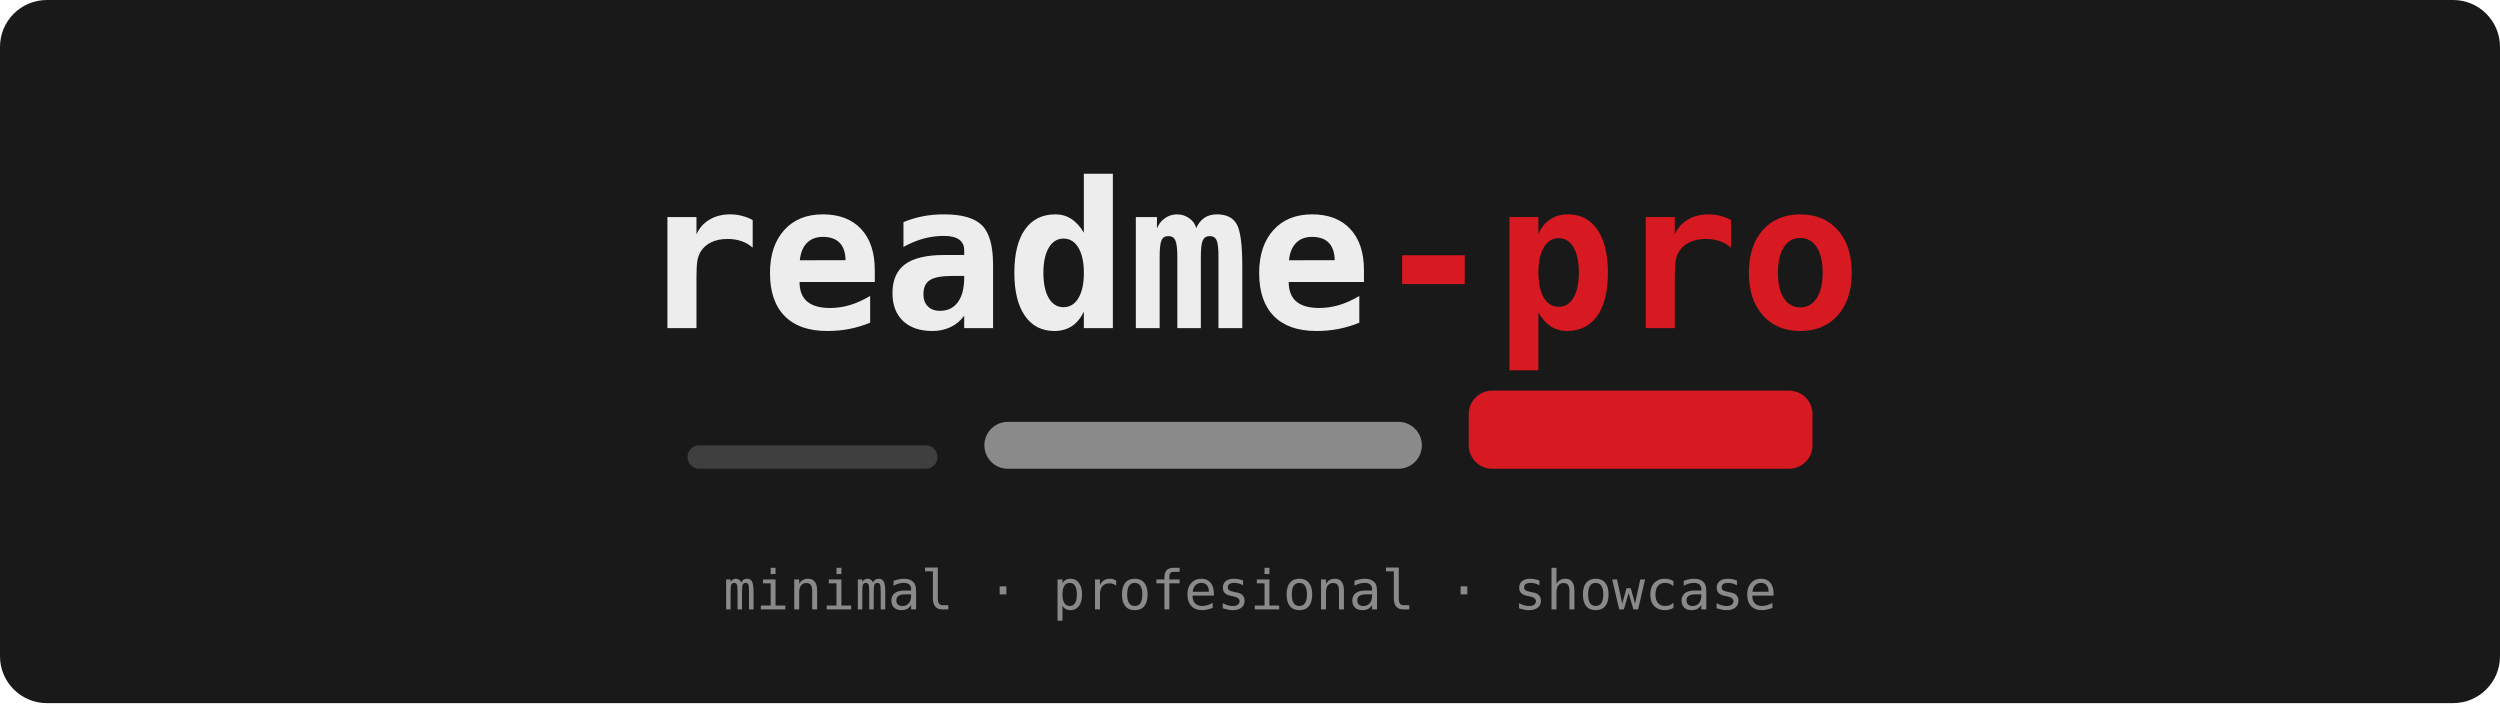
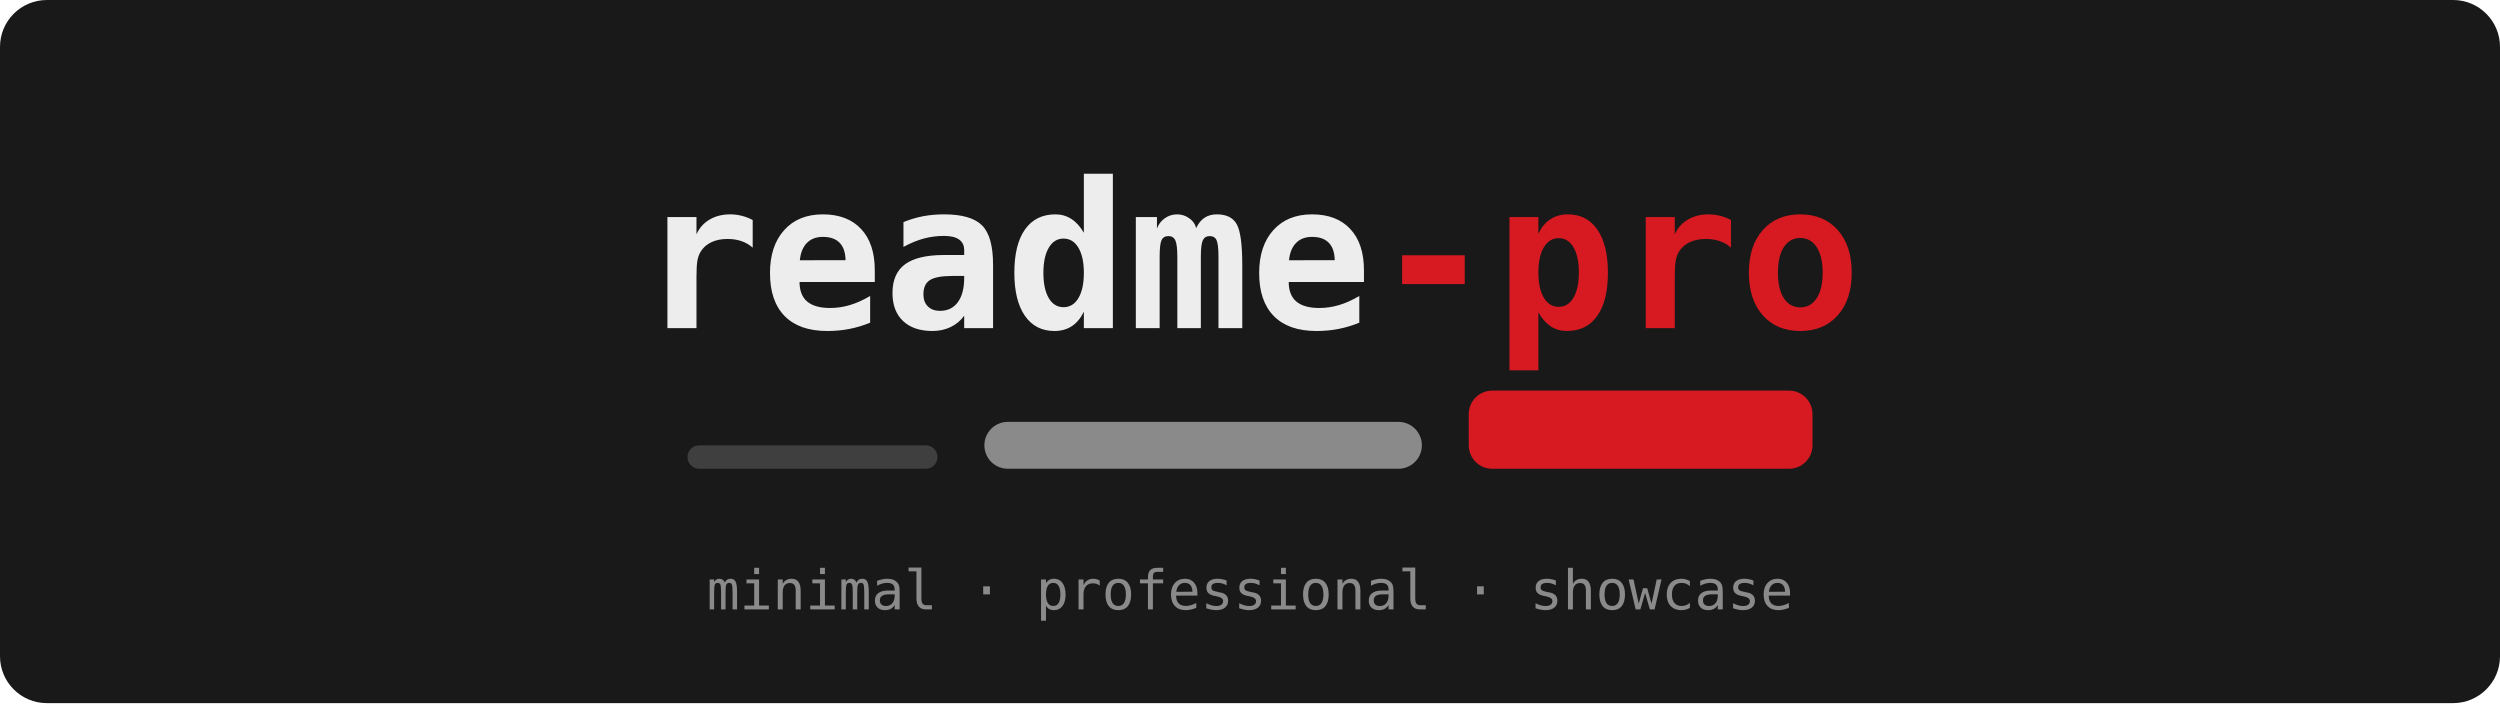
<svg xmlns="http://www.w3.org/2000/svg" width="640" height="180" viewBox="0 0 640 180" role="img" aria-label="readme-pro">
  <rect width="640" height="180" rx="12" fill="#191919" />
  <text x="320" y="84" text-anchor="middle" font-family="ui-monospace, SFMono-Regular, Menlo, monospace" font-size="52" font-weight="bold" fill="#EDEDED">readme<tspan fill="#D71921">-pro</tspan>
  </text>
  <rect x="176" y="114" width="64" height="6" rx="3" fill="#3F3F3F" />
  <rect x="252" y="108" width="112" height="12" rx="6" fill="#8A8A8A" />
  <rect x="376" y="100" width="88" height="20" rx="6" fill="#D71921" />
-   <text x="320" y="156" text-anchor="middle" font-family="ui-monospace, SFMono-Regular, Menlo, monospace" font-size="14" fill="#8A8A8A">minimal · profesional · showcase</text>
+   <text x="320" y="156" text-anchor="middle" font-family="ui-monospace, SFMono-Regular, Menlo, monospace" font-size="14" fill="#8A8A8A">minimal · professional · showcase</text>
</svg>
